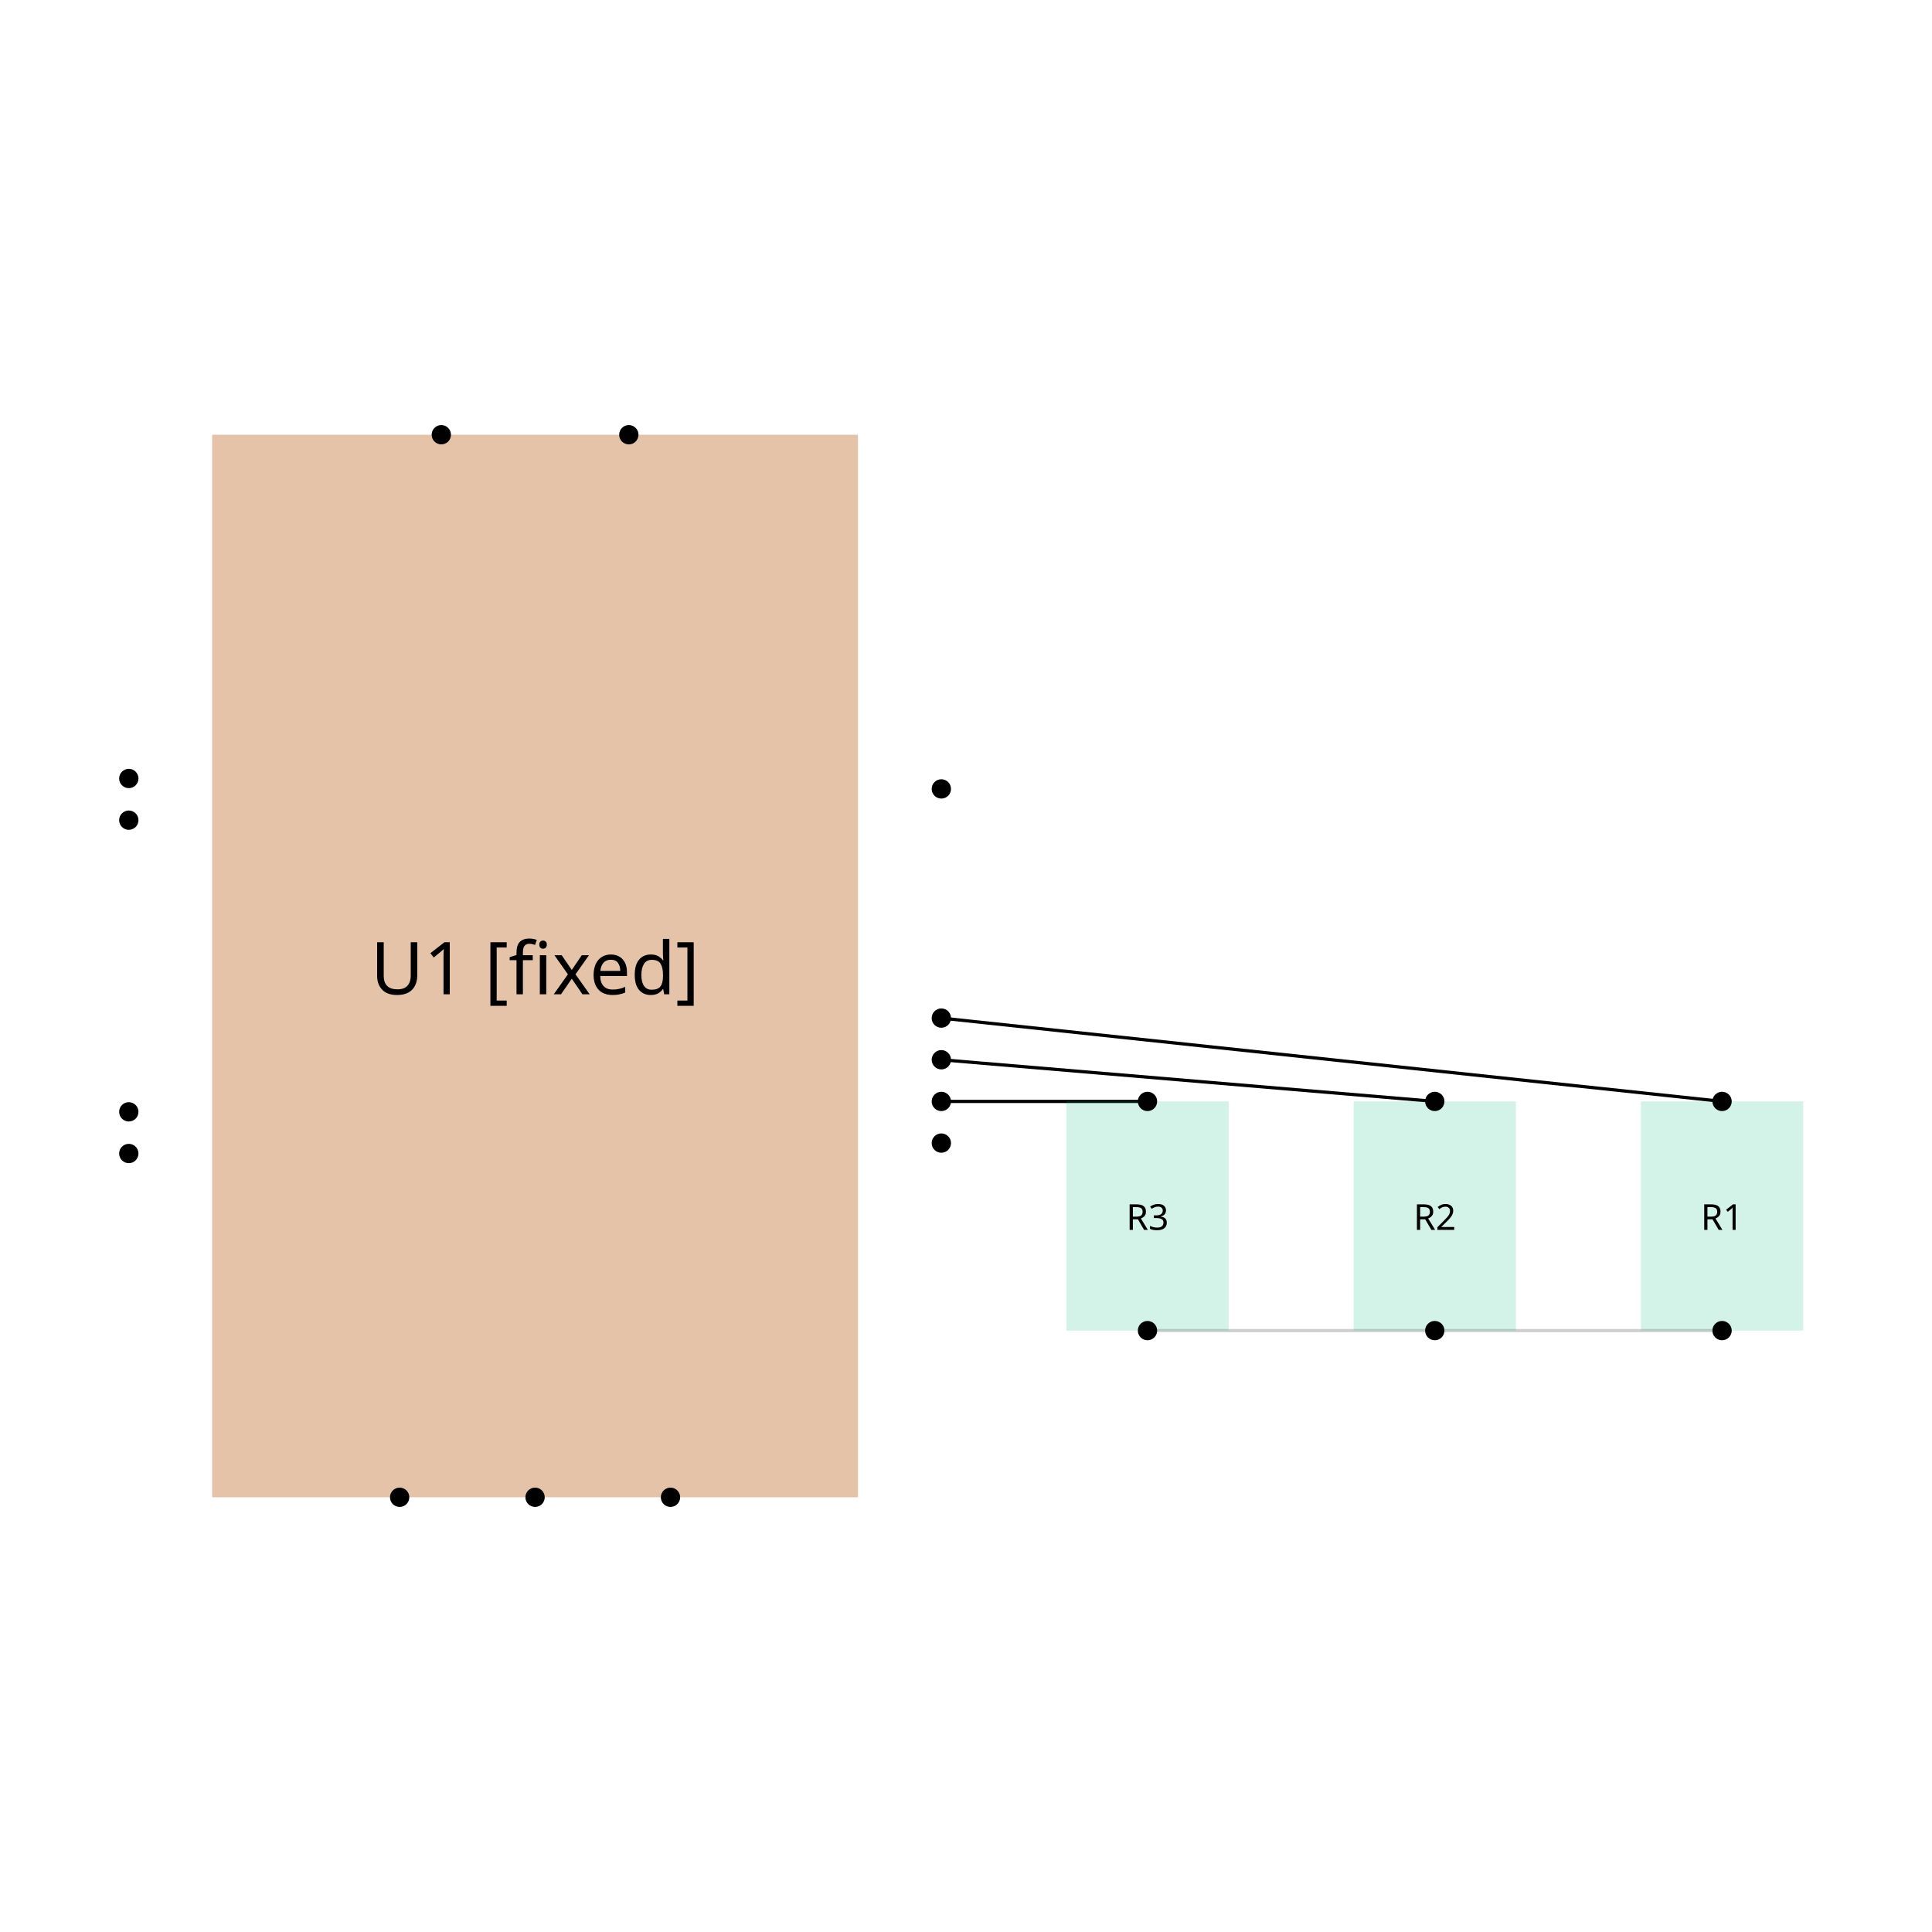
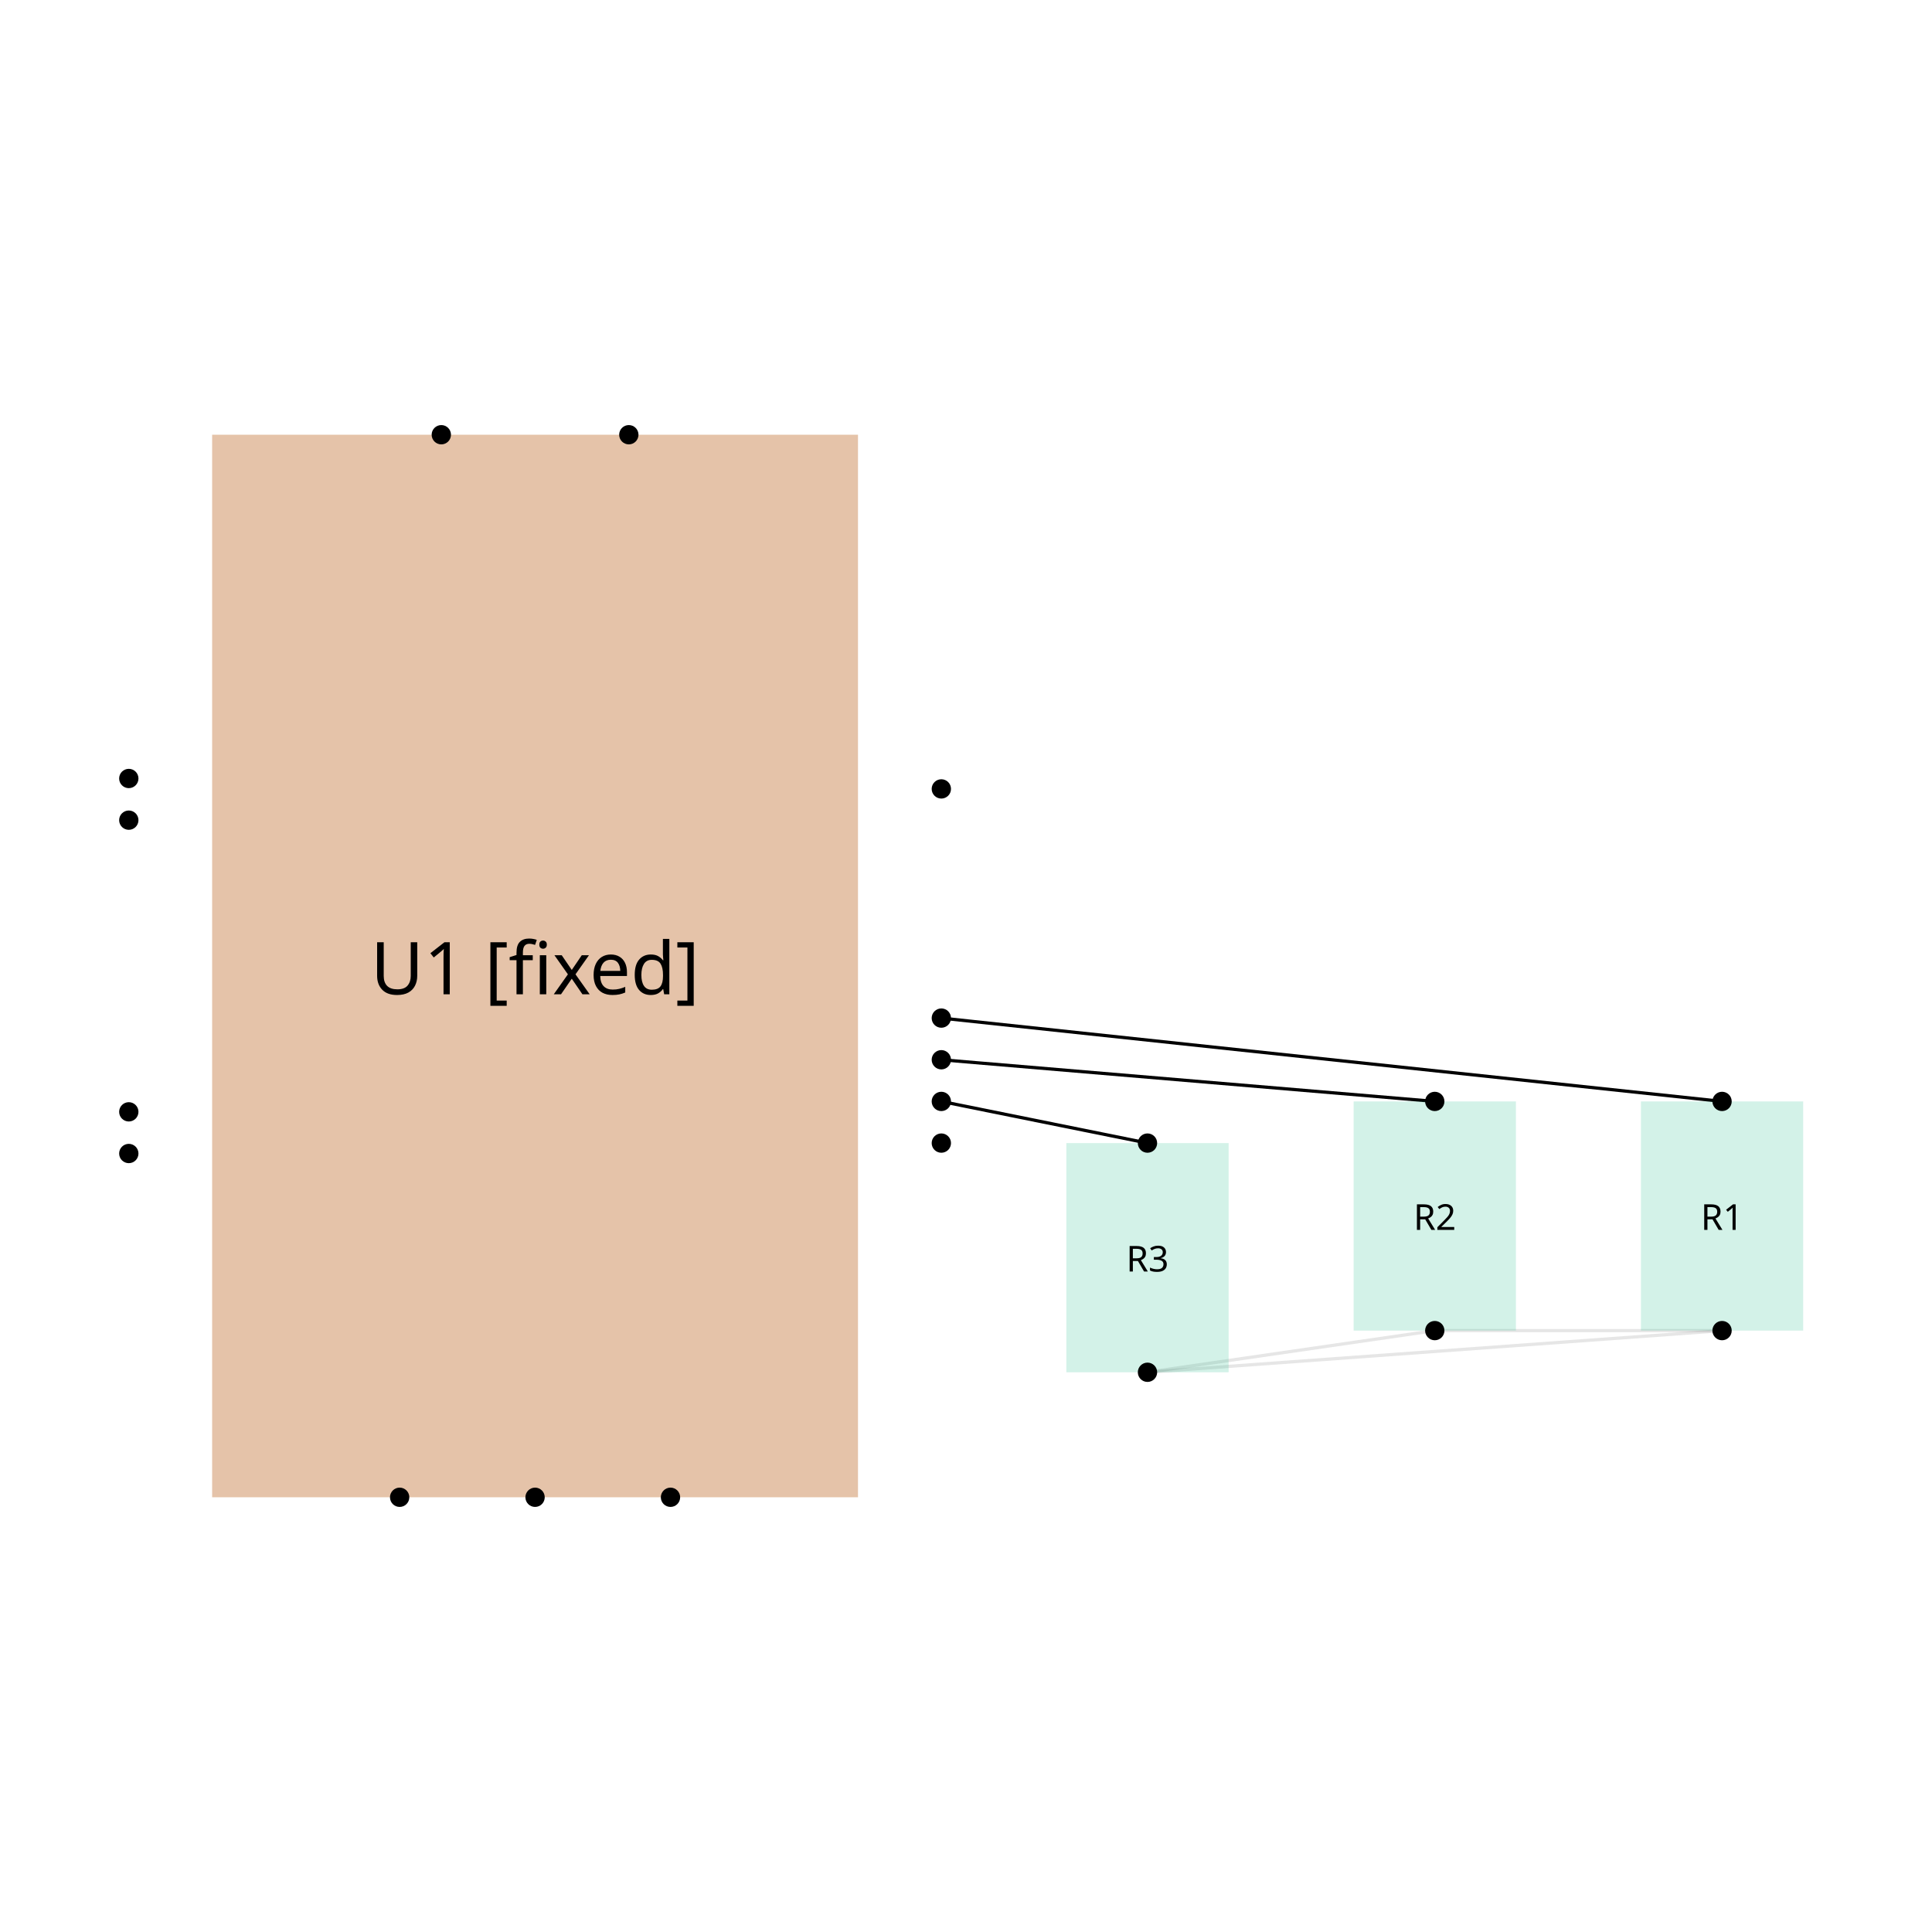
<svg xmlns="http://www.w3.org/2000/svg" width="600" height="600" viewBox="0 0 600 600">
  <rect width="100%" height="100%" fill="white" />
  <g>
    <polyline data-points="5.697276749999998,-1.75 4.318366049999999,-1.75" data-type="line" data-label="" points="534.801,413.23 445.582,413.23" fill="none" stroke="rgba(0,0,0,0.1)" stroke-width="1px" />
  </g>
  <g>
-     <polyline data-points="5.697276749999998,-1.75 2.9394553500000002,-1.75" data-type="line" data-label="" points="534.801,413.23 356.362,413.23" fill="none" stroke="rgba(0,0,0,0.1)" stroke-width="1px" />
+     <polyline data-points="5.697276749999998,-1.75 2.9394553500000002,-1.95" data-type="line" data-label="" points="534.801,413.23 356.362,426.171" fill="none" stroke="rgba(0,0,0,0.1)" stroke-width="1px" />
  </g>
  <g>
-     <polyline data-points="4.318366049999999,-1.75 2.9394553500000002,-1.75" data-type="line" data-label="" points="445.582,413.23 356.362,413.23" fill="none" stroke="rgba(0,0,0,0.1)" stroke-width="1px" />
+     <polyline data-points="4.318366049999999,-1.75 2.9394553500000002,-1.95" data-type="line" data-label="" points="445.582,413.23 356.362,426.171" fill="none" stroke="rgba(0,0,0,0.1)" stroke-width="1px" />
  </g>
  <g>
    <polyline data-points="5.697276749999998,-0.6499999999999999 1.9500000000000002,-0.2499999999999999" data-type="line" data-label="" points="534.801,342.057 292.341,316.176" fill="none" stroke="black" stroke-width="1px" />
  </g>
  <g>
    <polyline data-points="4.318366049999999,-0.6499999999999999 1.9500000000000002,-0.44999999999999996" data-type="line" data-label="" points="445.582,342.057 292.341,329.116" fill="none" stroke="black" stroke-width="1px" />
  </g>
  <g>
-     <polyline data-points="2.9394553500000002,-0.6499999999999999 1.9500000000000002,-0.6499999999999999" data-type="line" data-label="" points="356.362,342.057 292.341,342.057" fill="none" stroke="black" stroke-width="1px" />
+     <polyline data-points="2.9394553500000002,-0.8499999999999999 1.9500000000000002,-0.6499999999999999" data-type="line" data-label="" points="356.362,354.997 292.341,342.057" fill="none" stroke="black" stroke-width="1px" />
  </g>
  <g>
    <rect data-type="rect" data-label="U1 [fixed]" data-x="0" data-y="0" x="65.881" y="135.008" width="200.579" height="329.985" fill="rgba(180, 83, 9, 0.35)" stroke="none" stroke-width="0.015" />
  </g>
  <g>
    <rect data-type="rect" data-label="R1" data-x="5.697276749999998" data-y="-1.2" x="509.602" y="342.057" width="50.398" height="71.173" fill="rgba(16, 185, 129, 0.18)" stroke="none" stroke-width="0.015" />
  </g>
  <g>
    <rect data-type="rect" data-label="R2" data-x="4.318366049999999" data-y="-1.2" x="420.383" y="342.057" width="50.398" height="71.173" fill="rgba(16, 185, 129, 0.18)" stroke="none" stroke-width="0.015" />
  </g>
  <g>
-     <rect data-type="rect" data-label="R3" data-x="2.9394553500000002" data-y="-1.2" x="331.163" y="342.057" width="50.398" height="71.173" fill="rgba(16, 185, 129, 0.18)" stroke="none" stroke-width="0.015" />
+     <rect data-type="rect" data-label="R3" data-x="2.9394553500000002" data-y="-1.4" x="331.163" y="354.997" width="50.398" height="71.173" fill="rgba(16, 185, 129, 0.18)" stroke="none" stroke-width="0.015" />
  </g>
  <text data-type="text" data-label="U1 [fixed]" data-x="0" data-y="0" x="166.171" y="300" fill="black" font-size="22.646" font-family="sans-serif" text-anchor="middle" dominant-baseline="central">U1 [fixed]</text>
  <text data-type="text" data-label="R1" data-x="5.697276749999998" data-y="-1.2" x="534.801" y="377.643" fill="black" font-size="11.088" font-family="sans-serif" text-anchor="middle" dominant-baseline="central">R1</text>
  <text data-type="text" data-label="R2" data-x="4.318366049999999" data-y="-1.2" x="445.582" y="377.643" fill="black" font-size="11.088" font-family="sans-serif" text-anchor="middle" dominant-baseline="central">R2</text>
-   <text data-type="text" data-label="R3" data-x="2.9394553500000002" data-y="-1.2" x="356.362" y="377.643" fill="black" font-size="11.088" font-family="sans-serif" text-anchor="middle" dominant-baseline="central">R3</text>
+   <text data-type="text" data-label="R3" data-x="2.9394553500000002" data-y="-1.4" x="356.362" y="390.584" fill="black" font-size="11.088" font-family="sans-serif" text-anchor="middle" dominant-baseline="central">R3</text>
  <g>
    <circle data-type="point" data-label="U1.1" data-x="-1.9500000000000002" data-y="-0.7000000000000001" cx="40" cy="345.292" r="3" fill="black" />
  </g>
  <g>
    <circle data-type="point" data-label="U1.2" data-x="-1.9500000000000002" data-y="-0.9" cx="40" cy="358.233" r="3" fill="black" />
  </g>
  <g>
    <circle data-type="point" data-label="U1.4" data-x="1.9500000000000002" data-y="-0.85" cx="292.341" cy="354.997" r="3" fill="black" />
  </g>
  <g>
    <circle data-type="point" data-label="U1.5" data-x="1.9500000000000002" data-y="-0.2499999999999999" cx="292.341" cy="316.176" r="3" fill="black" />
  </g>
  <g>
    <circle data-type="point" data-label="U1.6" data-x="1.9500000000000002" data-y="-0.44999999999999996" cx="292.341" cy="329.116" r="3" fill="black" />
  </g>
  <g>
    <circle data-type="point" data-label="U1.7" data-x="-0.44999999999999996" data-y="2.55" cx="137.054" cy="135.008" r="3" fill="black" />
  </g>
  <g>
    <circle data-type="point" data-label="U1.8" data-x="-1.9500000000000002" data-y="0.7" cx="40" cy="254.708" r="3" fill="black" />
  </g>
  <g>
    <circle data-type="point" data-label="U1.9" data-x="0.44999999999999996" data-y="2.55" cx="195.287" cy="135.008" r="3" fill="black" />
  </g>
  <g>
    <circle data-type="point" data-label="U1.10" data-x="1.9500000000000002" data-y="0.85" cx="292.341" cy="245.003" r="3" fill="black" />
  </g>
  <g>
    <circle data-type="point" data-label="U1.12" data-x="0" data-y="-2.55" cx="166.171" cy="464.992" r="3" fill="black" />
  </g>
  <g>
    <circle data-type="point" data-label="U1.13" data-x="-1.9500000000000002" data-y="0.9" cx="40" cy="241.767" r="3" fill="black" />
  </g>
  <g>
    <circle data-type="point" data-label="U1.14" data-x="1.9500000000000002" data-y="-0.6499999999999999" cx="292.341" cy="342.057" r="3" fill="black" />
  </g>
  <g>
    <circle data-type="point" data-label="U1.15" data-x="-0.65" data-y="-2.55" cx="124.114" cy="464.992" r="3" fill="black" />
  </g>
  <g>
    <circle data-type="point" data-label="U1.16" data-x="0.65" data-y="-2.55" cx="208.228" cy="464.992" r="3" fill="black" />
  </g>
  <g>
    <circle data-type="point" data-label="R1.1" data-x="5.697276749999998" data-y="-0.6499999999999999" cx="534.801" cy="342.057" r="3" fill="black" />
  </g>
  <g>
    <circle data-type="point" data-label="R1.2 (charger_connectivity_net0)" data-x="5.697276749999998" data-y="-1.75" cx="534.801" cy="413.23" r="3" fill="black" />
  </g>
  <g>
    <circle data-type="point" data-label="R2.1" data-x="4.318366049999999" data-y="-0.6499999999999999" cx="445.582" cy="342.057" r="3" fill="black" />
  </g>
  <g>
    <circle data-type="point" data-label="R2.2 (charger_connectivity_net0)" data-x="4.318366049999999" data-y="-1.75" cx="445.582" cy="413.23" r="3" fill="black" />
  </g>
  <g>
-     <circle data-type="point" data-label="R3.1" data-x="2.9394553500000002" data-y="-0.6499999999999999" cx="356.362" cy="342.057" r="3" fill="black" />
+     <circle data-type="point" data-label="R3.1" data-x="2.9394553500000002" data-y="-0.8499999999999999" cx="356.362" cy="354.997" r="3" fill="black" />
  </g>
  <g>
-     <circle data-type="point" data-label="R3.2 (charger_connectivity_net0)" data-x="2.9394553500000002" data-y="-1.75" cx="356.362" cy="413.23" r="3" fill="black" />
+     <circle data-type="point" data-label="R3.2 (charger_connectivity_net0)" data-x="2.9394553500000002" data-y="-1.95" cx="356.362" cy="426.171" r="3" fill="black" />
  </g>
  <g id="crosshair" style="display: none">
    <line id="crosshair-h" y1="0" y2="600" stroke="#666" stroke-width="0.5" />
    <line id="crosshair-v" x1="0" x2="600" stroke="#666" stroke-width="0.5" />
    <text id="coordinates" font-family="monospace" font-size="12" fill="#666" />
  </g>
</svg>
